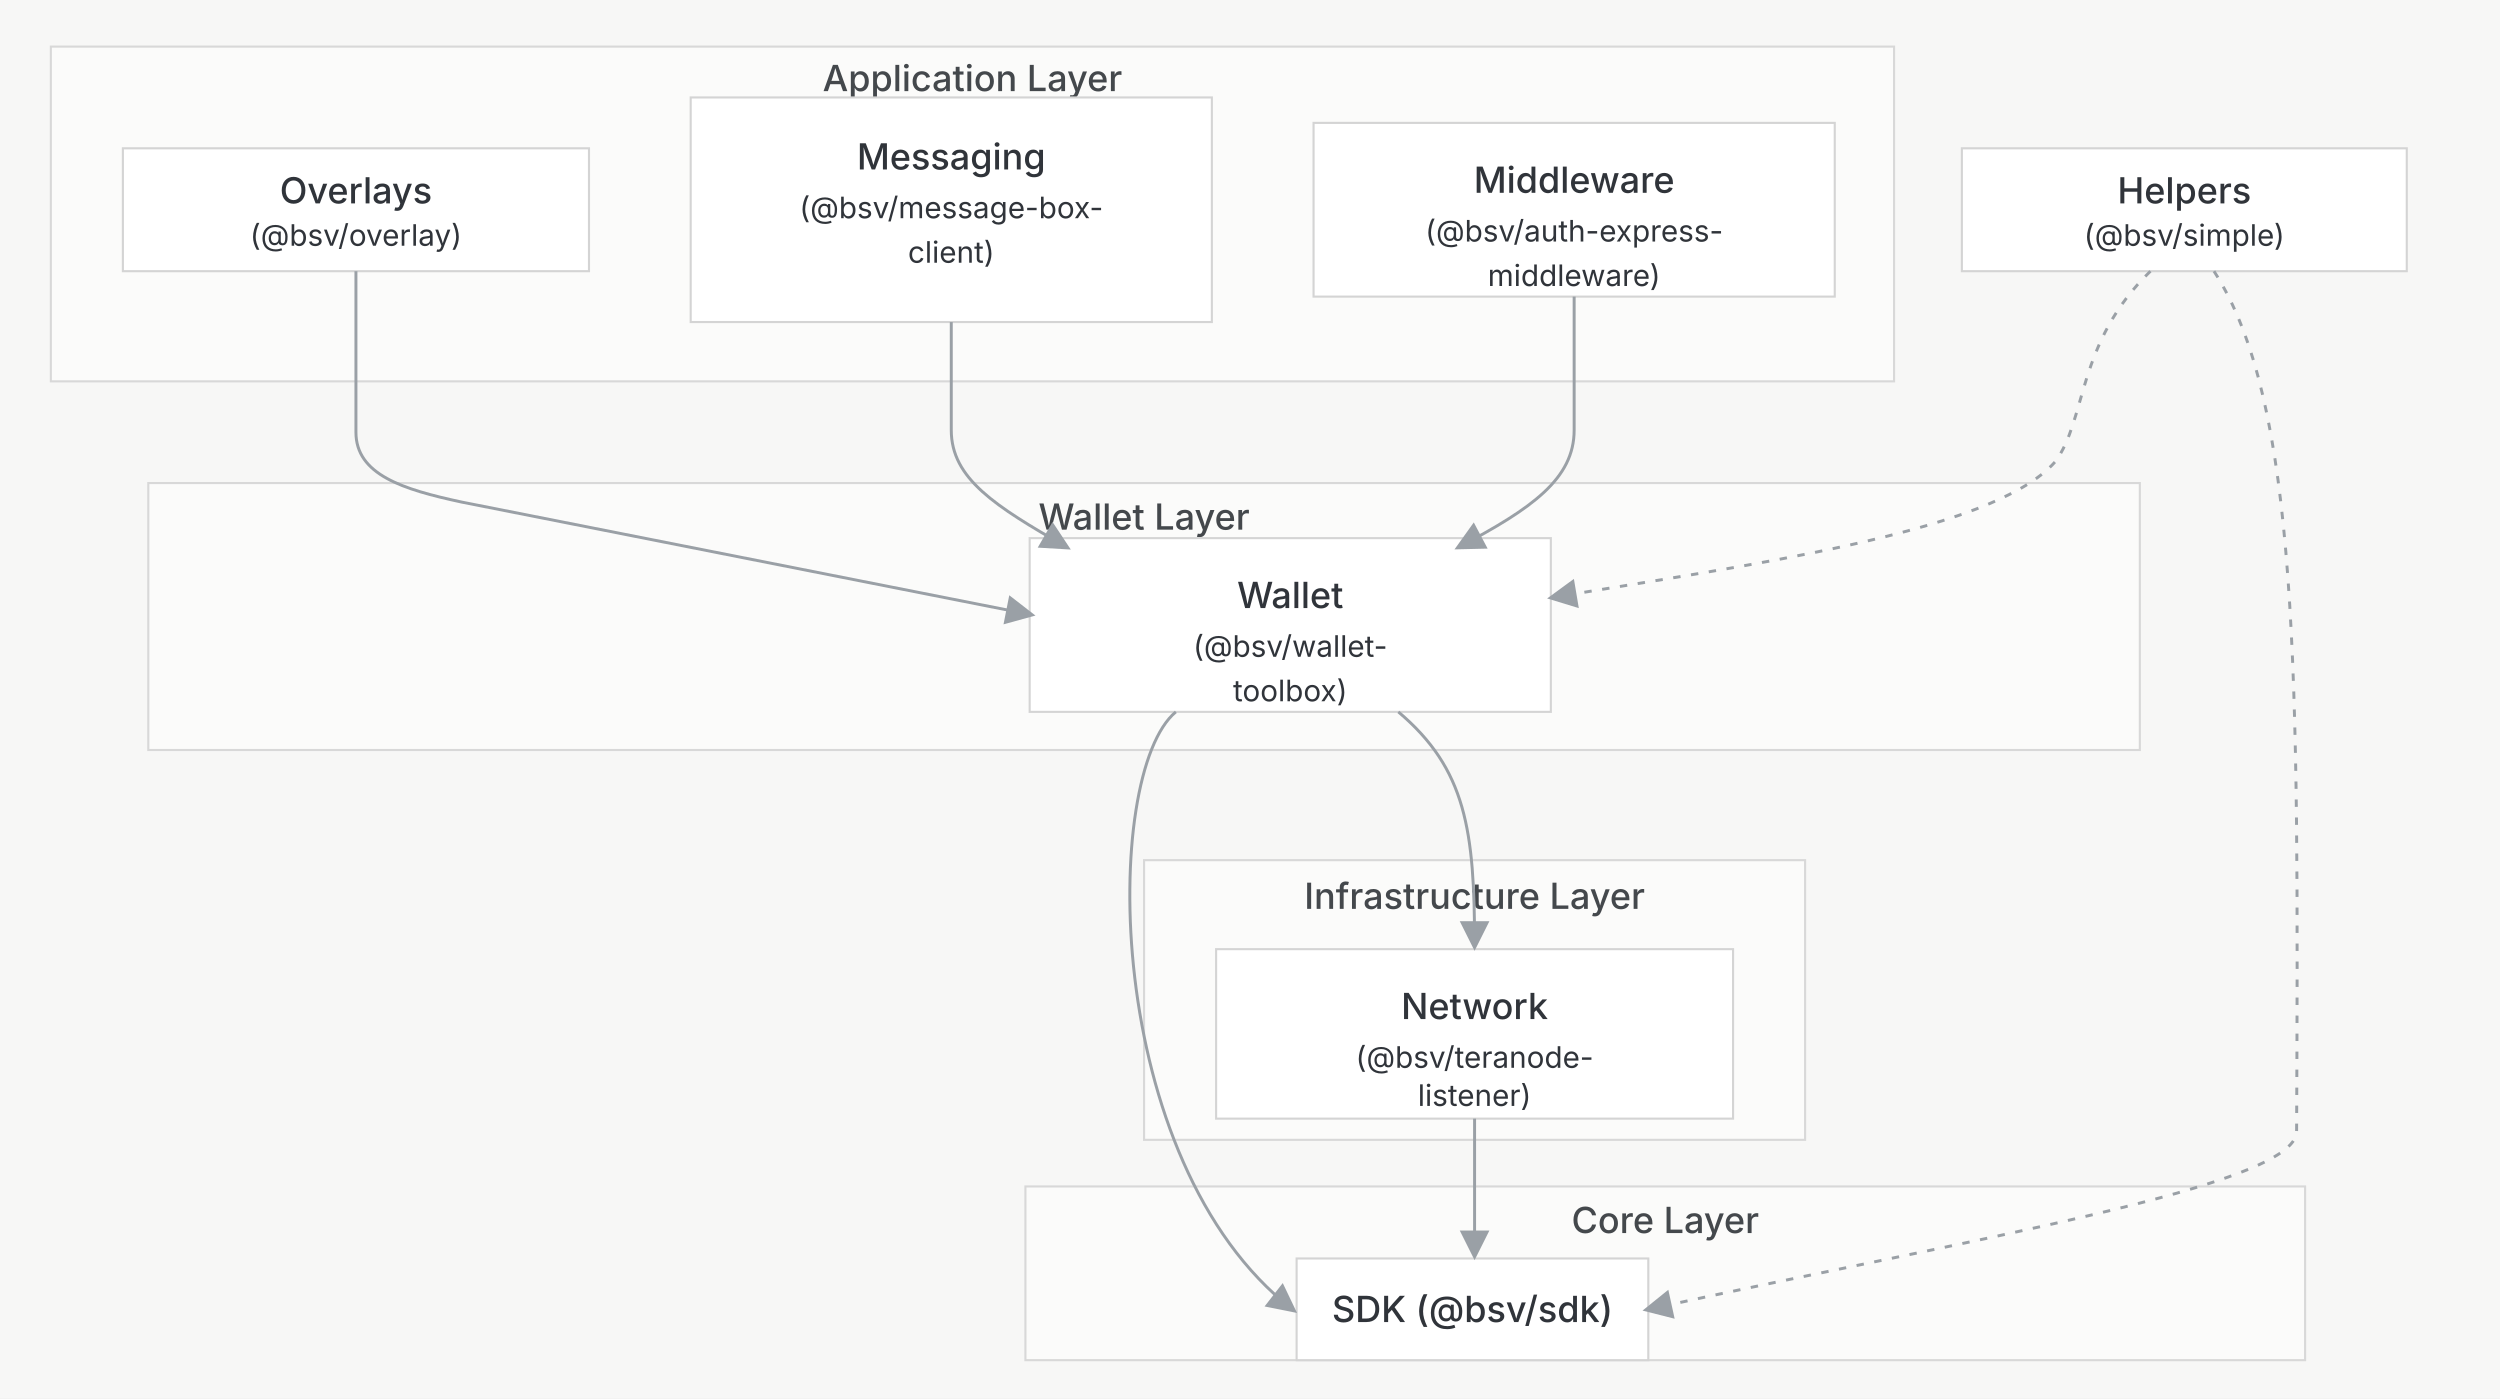
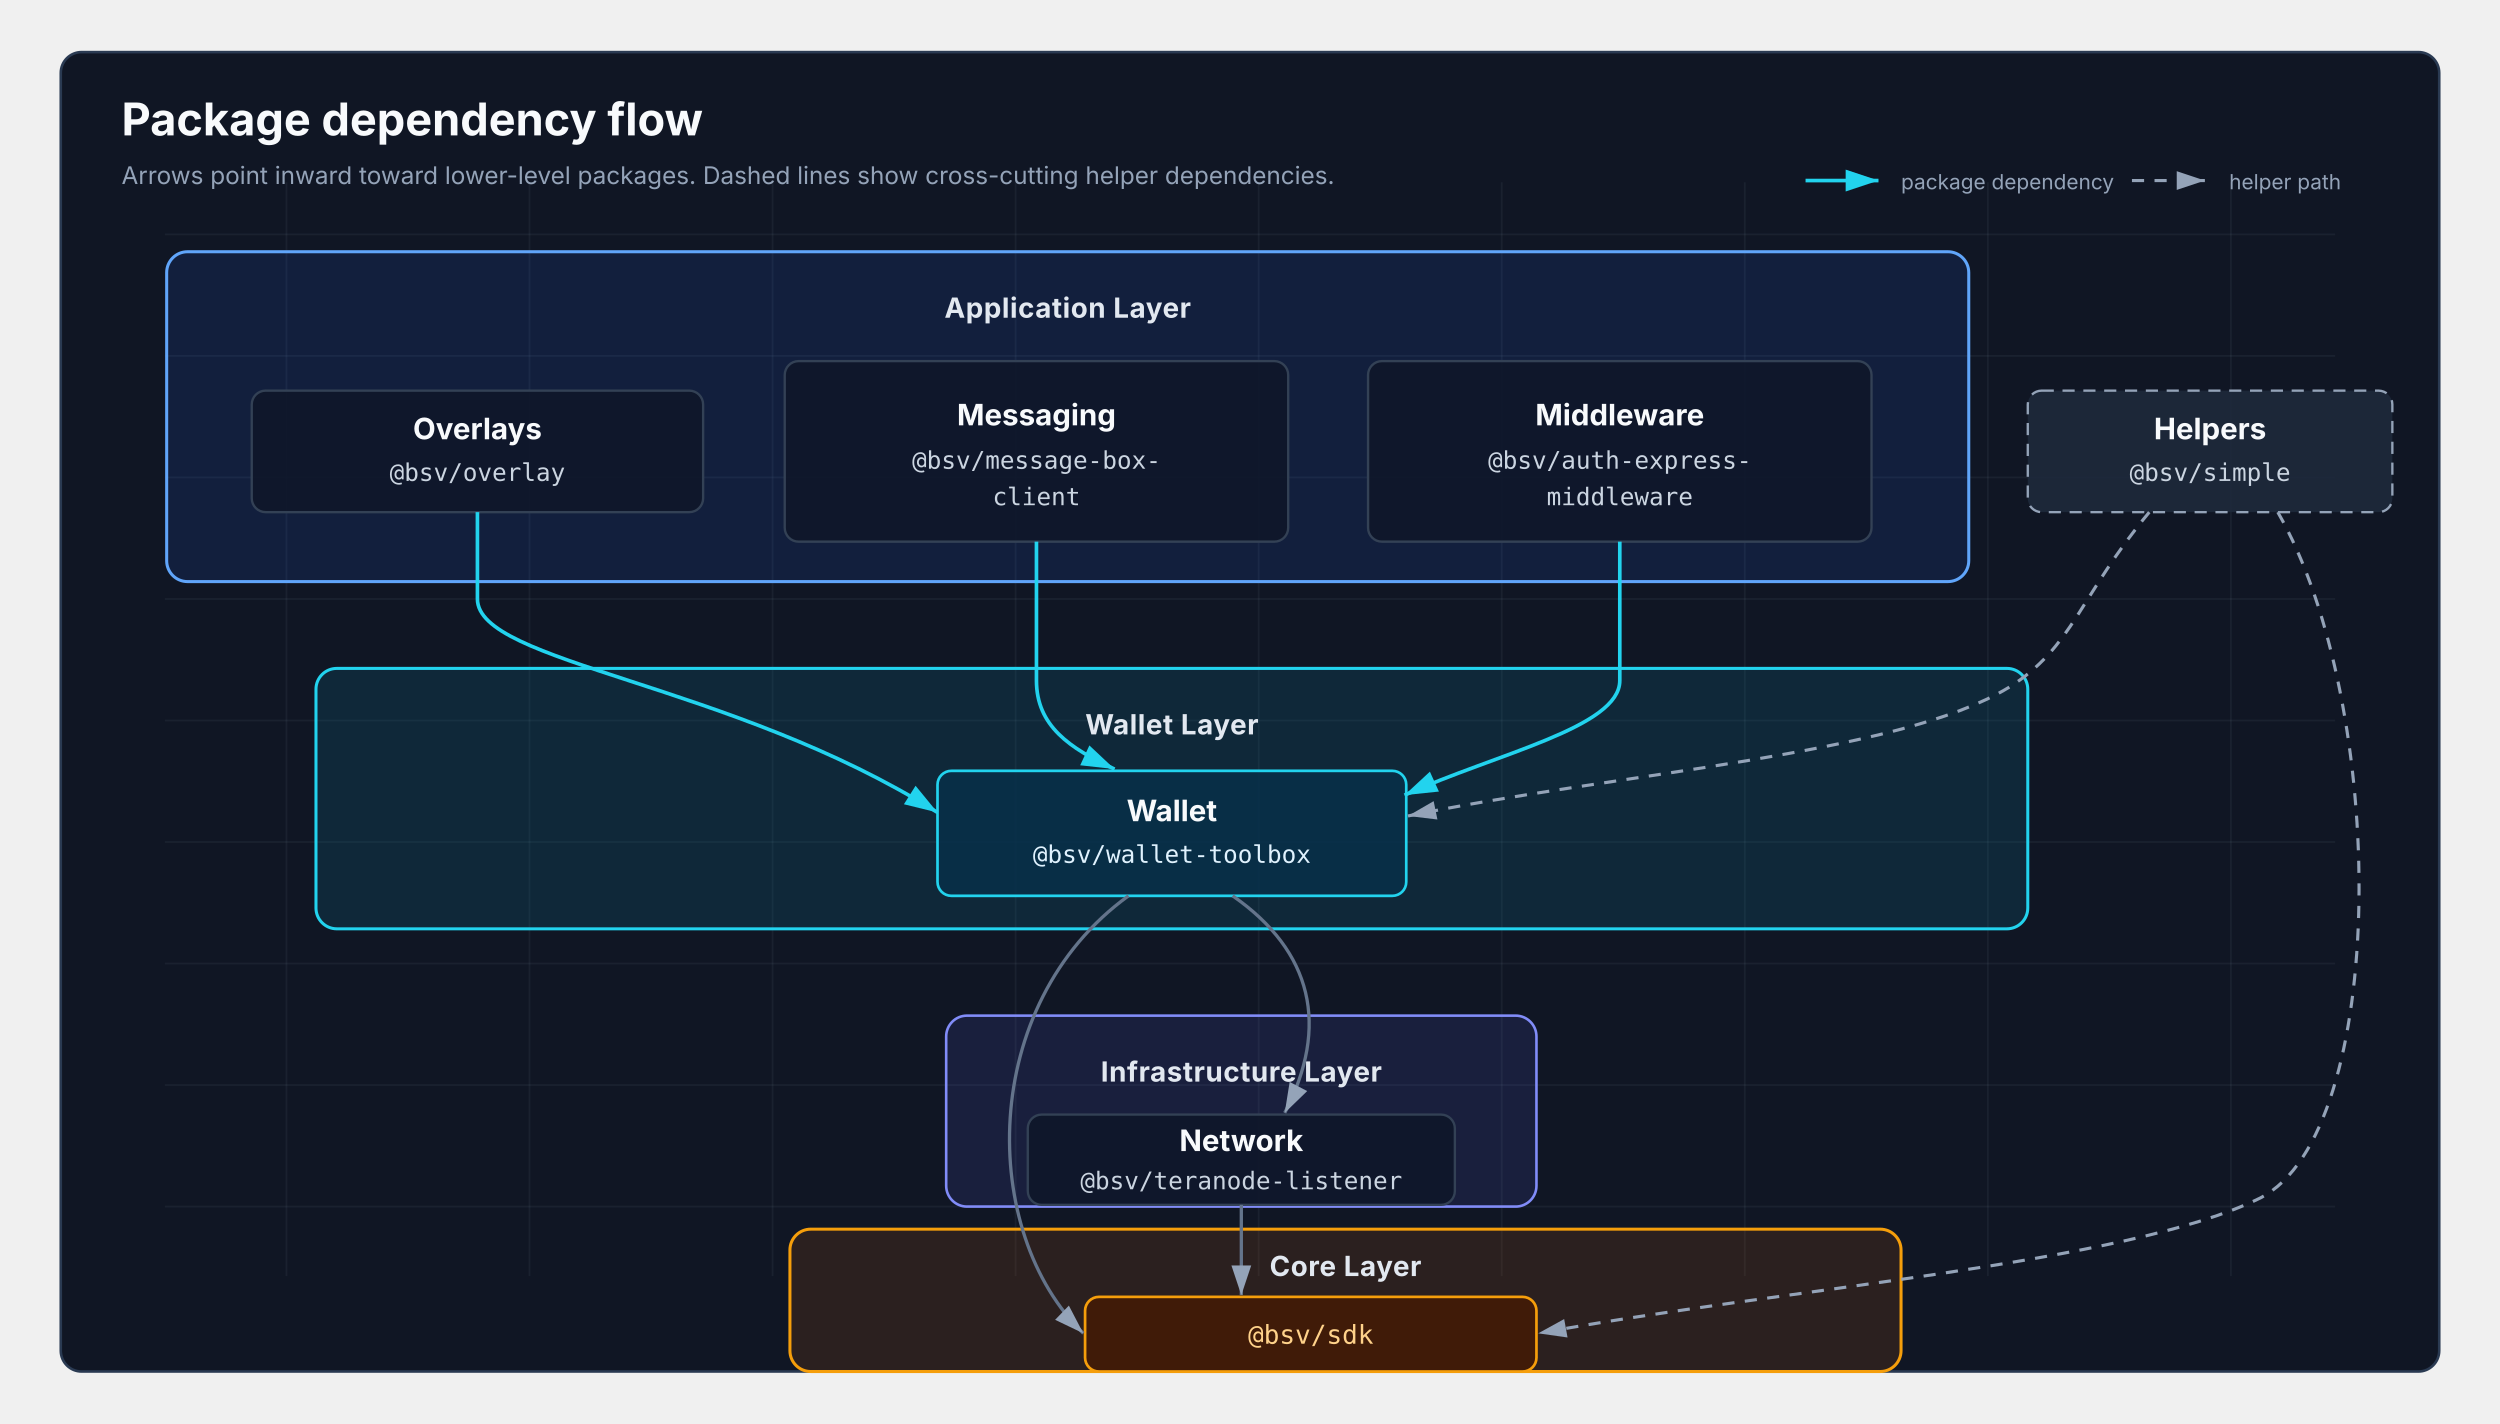
- <svg xmlns="http://www.w3.org/2000/svg" viewBox="0 0 1180 660" role="img" aria-labelledby="title desc">
+ <svg xmlns="http://www.w3.org/2000/svg" viewBox="0 0 1440 820" role="img" aria-labelledby="title desc">
+   <style>
+     .panel { fill: #101624; stroke: #2a3a52; stroke-width: 1.5; }
+     .grid-line { stroke: rgba(148, 163, 184, 0.08); stroke-width: 1; }
+     .layer-app { fill: rgba(37, 99, 235, 0.13); stroke: #60a5fa; stroke-width: 1.75; }
+     .layer-wallet { fill: rgba(8, 145, 178, 0.15); stroke: #22d3ee; stroke-width: 1.75; }
+     .layer-infra { fill: rgba(99, 102, 241, 0.12); stroke: #818cf8; stroke-width: 1.5; }
+     .layer-core { fill: rgba(180, 83, 9, 0.17); stroke: #f59e0b; stroke-width: 1.75; }
+     .module { fill: rgba(15, 23, 42, 0.9); stroke: #334155; stroke-width: 1.35; }
+     .module-cyan { fill: rgba(8, 47, 73, 0.85); stroke: #22d3ee; stroke-width: 1.55; }
+     .module-amber { fill: rgba(69, 26, 3, 0.82); stroke: #f59e0b; stroke-width: 1.55; }
+     .module-helper { fill: rgba(30, 41, 59, 0.88); stroke: #94a3b8; stroke-width: 1.35; stroke-dasharray: 7 5; }
+     .title { font: 700 26px ui-sans-serif, system-ui, -apple-system, sans-serif; fill: #f8fafc; }
+     .subtitle { font: 14px ui-sans-serif, system-ui, -apple-system, sans-serif; fill: #94a3b8; }
+     .layer-label { font: 700 16px ui-sans-serif, system-ui, -apple-system, sans-serif; fill: #e2e8f0; letter-spacing: 0.02em; }
+     .node-title { font: 700 17px ui-sans-serif, system-ui, -apple-system, sans-serif; fill: #f8fafc; }
+     .pkg { font: 14px ui-monospace, "SF Mono", Menlo, monospace; fill: #cbd5e1; }
+     .pkg-cyan { font: 14px ui-monospace, "SF Mono", Menlo, monospace; fill: #e0f2fe; }
+     .pkg-amber { font: 15px ui-monospace, "SF Mono", Menlo, monospace; fill: #ffd28a; }
+     .tag { font: 12px ui-monospace, "SF Mono", Menlo, monospace; fill: #94a3b8; letter-spacing: 0.04em; }
+     .legend { font: 12px ui-sans-serif, system-ui, -apple-system, sans-serif; fill: #94a3b8; }
+     .edge { stroke: #22d3ee; stroke-width: 2.1; fill: none; marker-end: url(#arrow-cyan); }
+     .edge-muted { stroke: #64748b; stroke-width: 1.9; fill: none; marker-end: url(#arrow-muted); }
+     .edge-dashed { stroke: #94a3b8; stroke-width: 1.8; stroke-dasharray: 7 6; fill: none; marker-end: url(#arrow-muted); }
+   </style>
  <defs>
-     <marker id="arrow" markerWidth="10" markerHeight="10" refX="8" refY="5" orient="auto" markerUnits="strokeWidth">
-       <path d="M 0 0 L 10 5 L 0 10 z" fill="#9aa0a6" />
+     <marker id="arrow-cyan" markerWidth="10" markerHeight="10" refX="9" refY="3" orient="auto">
+       <path d="M0,0 L0,6 L9,3 z" fill="#22d3ee" />
    </marker>
-     <style>
-       .canvas { fill: #f7f7f6; }
-       .layer { fill: #fbfbfa; stroke: #d8d8d8; stroke-width: 1; }
-       .node { fill: #ffffff; stroke: #d4d4d4; stroke-width: 1; }
-       .edge { fill: none; stroke: #9aa0a6; stroke-width: 1.4; marker-end: url(#arrow); }
-       .edge-dashed { fill: none; stroke: #9aa0a6; stroke-width: 1.4; stroke-dasharray: 3.5 5; marker-end: url(#arrow); }
-       .layer-label { font: 500 17px ui-sans-serif, system-ui, -apple-system, BlinkMacSystemFont, "Segoe UI", sans-serif; fill: #44484c; }
-       .node-title { font: 500 17px ui-sans-serif, system-ui, -apple-system, BlinkMacSystemFont, "Segoe UI", sans-serif; fill: #30343a; }
-       .node-subtitle { font: 400 14px ui-sans-serif, system-ui, -apple-system, BlinkMacSystemFont, "Segoe UI", sans-serif; fill: #30343a; }
-     </style>
+     <marker id="arrow-muted" markerWidth="10" markerHeight="10" refX="9" refY="3" orient="auto">
+       <path d="M0,0 L0,6 L9,3 z" fill="#94a3b8" />
+     </marker>
  </defs>
-   <rect class="canvas" x="0" y="0" width="1180" height="660" />
-   <rect class="layer" x="24" y="22" width="870" height="158" />
-   <text class="layer-label" x="459" y="43" text-anchor="middle">Application Layer</text>
-   <rect class="node" x="58" y="70" width="220" height="58" />
-   <text class="node-title" x="168" y="96" text-anchor="middle">Overlays</text>
-   <text class="node-subtitle" x="168" y="116" text-anchor="middle">(@bsv/overlay)</text>
-   <rect class="node" x="326" y="46" width="246" height="106" />
-   <text class="node-title" x="449" y="80" text-anchor="middle">Messaging</text>
-   <text class="node-subtitle" x="449" y="103" text-anchor="middle">(@bsv/message-box-</text>
-   <text class="node-subtitle" x="449" y="124" text-anchor="middle">client)</text>
-   <rect class="node" x="620" y="58" width="246" height="82" />
-   <text class="node-title" x="743" y="91" text-anchor="middle">Middleware</text>
-   <text class="node-subtitle" x="743" y="114" text-anchor="middle">(@bsv/auth-express-</text>
-   <text class="node-subtitle" x="743" y="135" text-anchor="middle">middleware)</text>
-   <rect class="node" x="926" y="70" width="210" height="58" />
-   <text class="node-title" x="1031" y="96" text-anchor="middle">Helpers</text>
-   <text class="node-subtitle" x="1031" y="116" text-anchor="middle">(@bsv/simple)</text>
-   <rect class="layer" x="70" y="228" width="940" height="126" />
-   <text class="layer-label" x="540" y="250" text-anchor="middle">Wallet Layer</text>
-   <rect class="node" x="486" y="254" width="246" height="82" />
-   <text class="node-title" x="609" y="287" text-anchor="middle">Wallet</text>
-   <text class="node-subtitle" x="609" y="310" text-anchor="middle">(@bsv/wallet-</text>
-   <text class="node-subtitle" x="609" y="331" text-anchor="middle">toolbox)</text>
-   <rect class="layer" x="540" y="406" width="312" height="132" />
-   <text class="layer-label" x="696" y="429" text-anchor="middle">Infrastructure Layer</text>
-   <rect class="node" x="574" y="448" width="244" height="80" />
-   <text class="node-title" x="696" y="481" text-anchor="middle">Network</text>
-   <text class="node-subtitle" x="696" y="504" text-anchor="middle">(@bsv/teranode-</text>
-   <text class="node-subtitle" x="696" y="522" text-anchor="middle">listener)</text>
-   <rect class="layer" x="484" y="560" width="604" height="82" />
-   <text class="layer-label" x="786" y="582" text-anchor="middle">Core Layer</text>
-   <rect class="node" x="612" y="594" width="166" height="48" />
-   <text class="node-title" x="695" y="624" text-anchor="middle">SDK (@bsv/sdk)</text>
-   <path class="edge" d="M 168 128 L 168 204 C 168 224 190 231 218 237 L 486 290" />
-   <path class="edge" d="M 449 152 L 449 203 C 449 226 470 239 503 258" />
-   <path class="edge" d="M 743 140 L 743 203 C 743 226 723 240 689 258" />
-   <path class="edge" d="M 660 336 C 692 363 696 392 696 446" />
-   <path class="edge" d="M 555 336 C 520 365 520 548 610 618" />
-   <path class="edge" d="M 696 528 L 696 592" />
-   <path class="edge-dashed" d="M 1015 128 C 980 162 985 198 970 218 C 940 252 822 267 733 282" />
-   <path class="edge-dashed" d="M 1045 128 C 1085 190 1085 316 1084 534 C 1084 560 929 585 778 618" />
+   <rect x="35" y="30" width="1370" height="760" rx="12" class="panel" />
+   <path d="M95 135 H1345 M95 205 H1345 M95 275 H1345 M95 345 H1345 M95 415 H1345 M95 485 H1345 M95 555 H1345 M95 625 H1345 M95 695 H1345" class="grid-line" />
+   <path d="M165 105 V735 M305 105 V735 M445 105 V735 M585 105 V735 M725 105 V735 M865 105 V735 M1005 105 V735 M1145 105 V735 M1285 105 V735" class="grid-line" />
+   <text x="70" y="78" class="title">Package dependency flow</text>
+   <text x="70" y="106" class="subtitle">Arrows point inward toward lower-level packages. Dashed lines show cross-cutting helper dependencies.</text>
+   <rect x="96" y="145" width="1038" height="190" rx="12" class="layer-app" />
+   <text x="615" y="183" text-anchor="middle" class="layer-label">Application Layer</text>
+   <rect x="145" y="225" width="260" height="70" rx="8" class="module" />
+   <text x="275" y="253" text-anchor="middle" class="node-title">Overlays</text>
+   <text x="275" y="277" text-anchor="middle" class="pkg">@bsv/overlay</text>
+   <rect x="452" y="208" width="290" height="104" rx="8" class="module" />
+   <text x="597" y="245" text-anchor="middle" class="node-title">Messaging</text>
+   <text x="597" y="270" text-anchor="middle" class="pkg">@bsv/message-box-</text>
+   <text x="597" y="291" text-anchor="middle" class="pkg">client</text>
+   <rect x="788" y="208" width="290" height="104" rx="8" class="module" />
+   <text x="933" y="245" text-anchor="middle" class="node-title">Middleware</text>
+   <text x="933" y="270" text-anchor="middle" class="pkg">@bsv/auth-express-</text>
+   <text x="933" y="291" text-anchor="middle" class="pkg">middleware</text>
+   <rect x="1168" y="225" width="210" height="70" rx="8" class="module-helper" />
+   <text x="1273" y="253" text-anchor="middle" class="node-title">Helpers</text>
+   <text x="1273" y="277" text-anchor="middle" class="pkg">@bsv/simple</text>
+   <rect x="182" y="385" width="986" height="150" rx="12" class="layer-wallet" />
+   <text x="675" y="423" text-anchor="middle" class="layer-label">Wallet Layer</text>
+   <rect x="540" y="444" width="270" height="72" rx="8" class="module-cyan" />
+   <text x="675" y="473" text-anchor="middle" class="node-title">Wallet</text>
+   <text x="675" y="497" text-anchor="middle" class="pkg-cyan">@bsv/wallet-toolbox</text>
+   <rect x="545" y="585" width="340" height="110" rx="12" class="layer-infra" />
+   <text x="715" y="623" text-anchor="middle" class="layer-label">Infrastructure Layer</text>
+   <rect x="592" y="642" width="246" height="52" rx="8" class="module" />
+   <text x="715" y="663" text-anchor="middle" class="node-title">Network</text>
+   <text x="715" y="685" text-anchor="middle" class="pkg">@bsv/teranode-listener</text>
+   <rect x="455" y="708" width="640" height="82" rx="12" class="layer-core" />
+   <text x="775" y="735" text-anchor="middle" class="layer-label">Core Layer</text>
+   <rect x="625" y="747" width="260" height="43" rx="8" class="module-amber" />
+   <text x="755" y="774" text-anchor="middle" class="pkg-amber">@bsv/sdk</text>
+   <path class="edge" d="M275 295 V345 C275 382 421 393 540 468" />
+   <path class="edge" d="M597 312 V392 C597 418 616 431 642 443" />
+   <path class="edge" d="M933 312 V392 C933 419 862 434 809 458" />
+   <path class="edge-muted" d="M710 516 C756 548 766 591 740 641" />
+   <path class="edge-muted" d="M650 516 C563 579 564 710 624 768" />
+   <path class="edge-muted" d="M715 694 V746" />
+   <path class="edge-dashed" d="M1238 295 C1198 343 1194 373 1157 396 C1093 435 933 445 811 470" />
+   <path class="edge-dashed" d="M1312 295 C1376 406 1376 652 1302 690 C1225 728 1028 742 886 768" />
+   <line x1="1040" y1="104" x2="1082" y2="104" class="edge" />
+   <text x="1095" y="109" class="legend">package dependency</text>
+   <line x1="1228" y1="104" x2="1270" y2="104" class="edge-dashed" />
+   <text x="1284" y="109" class="legend">helper path</text>
</svg>
